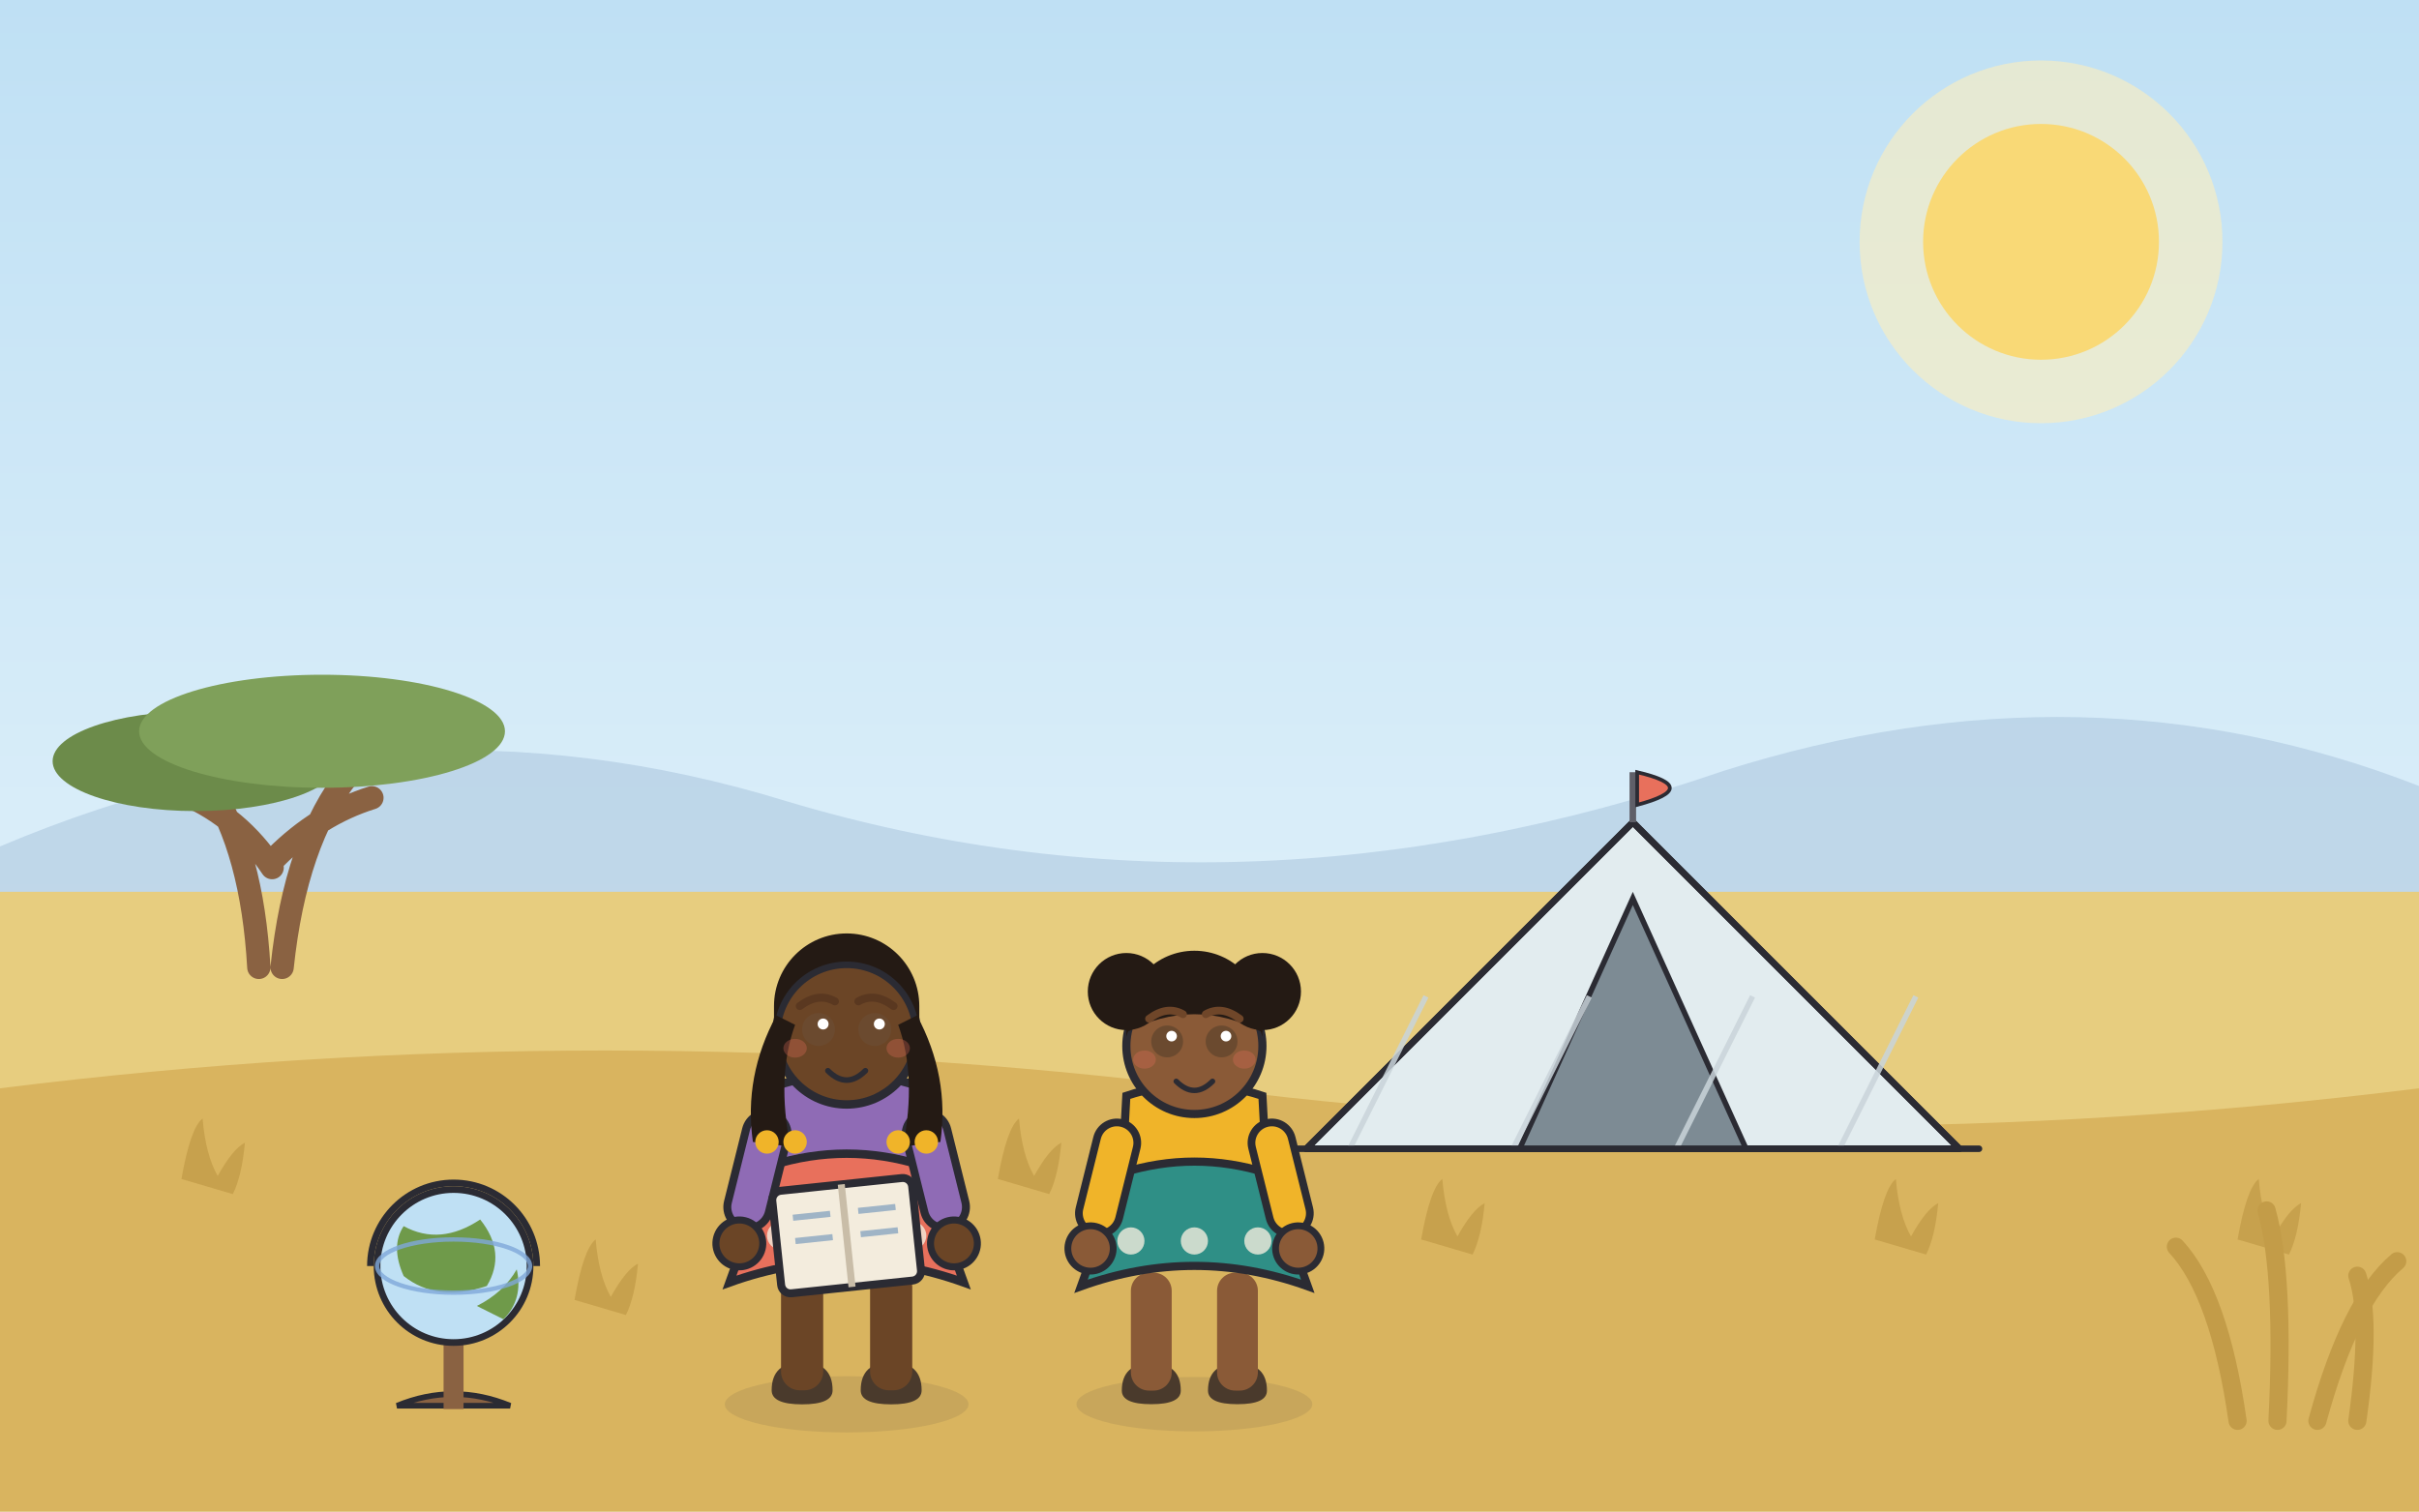
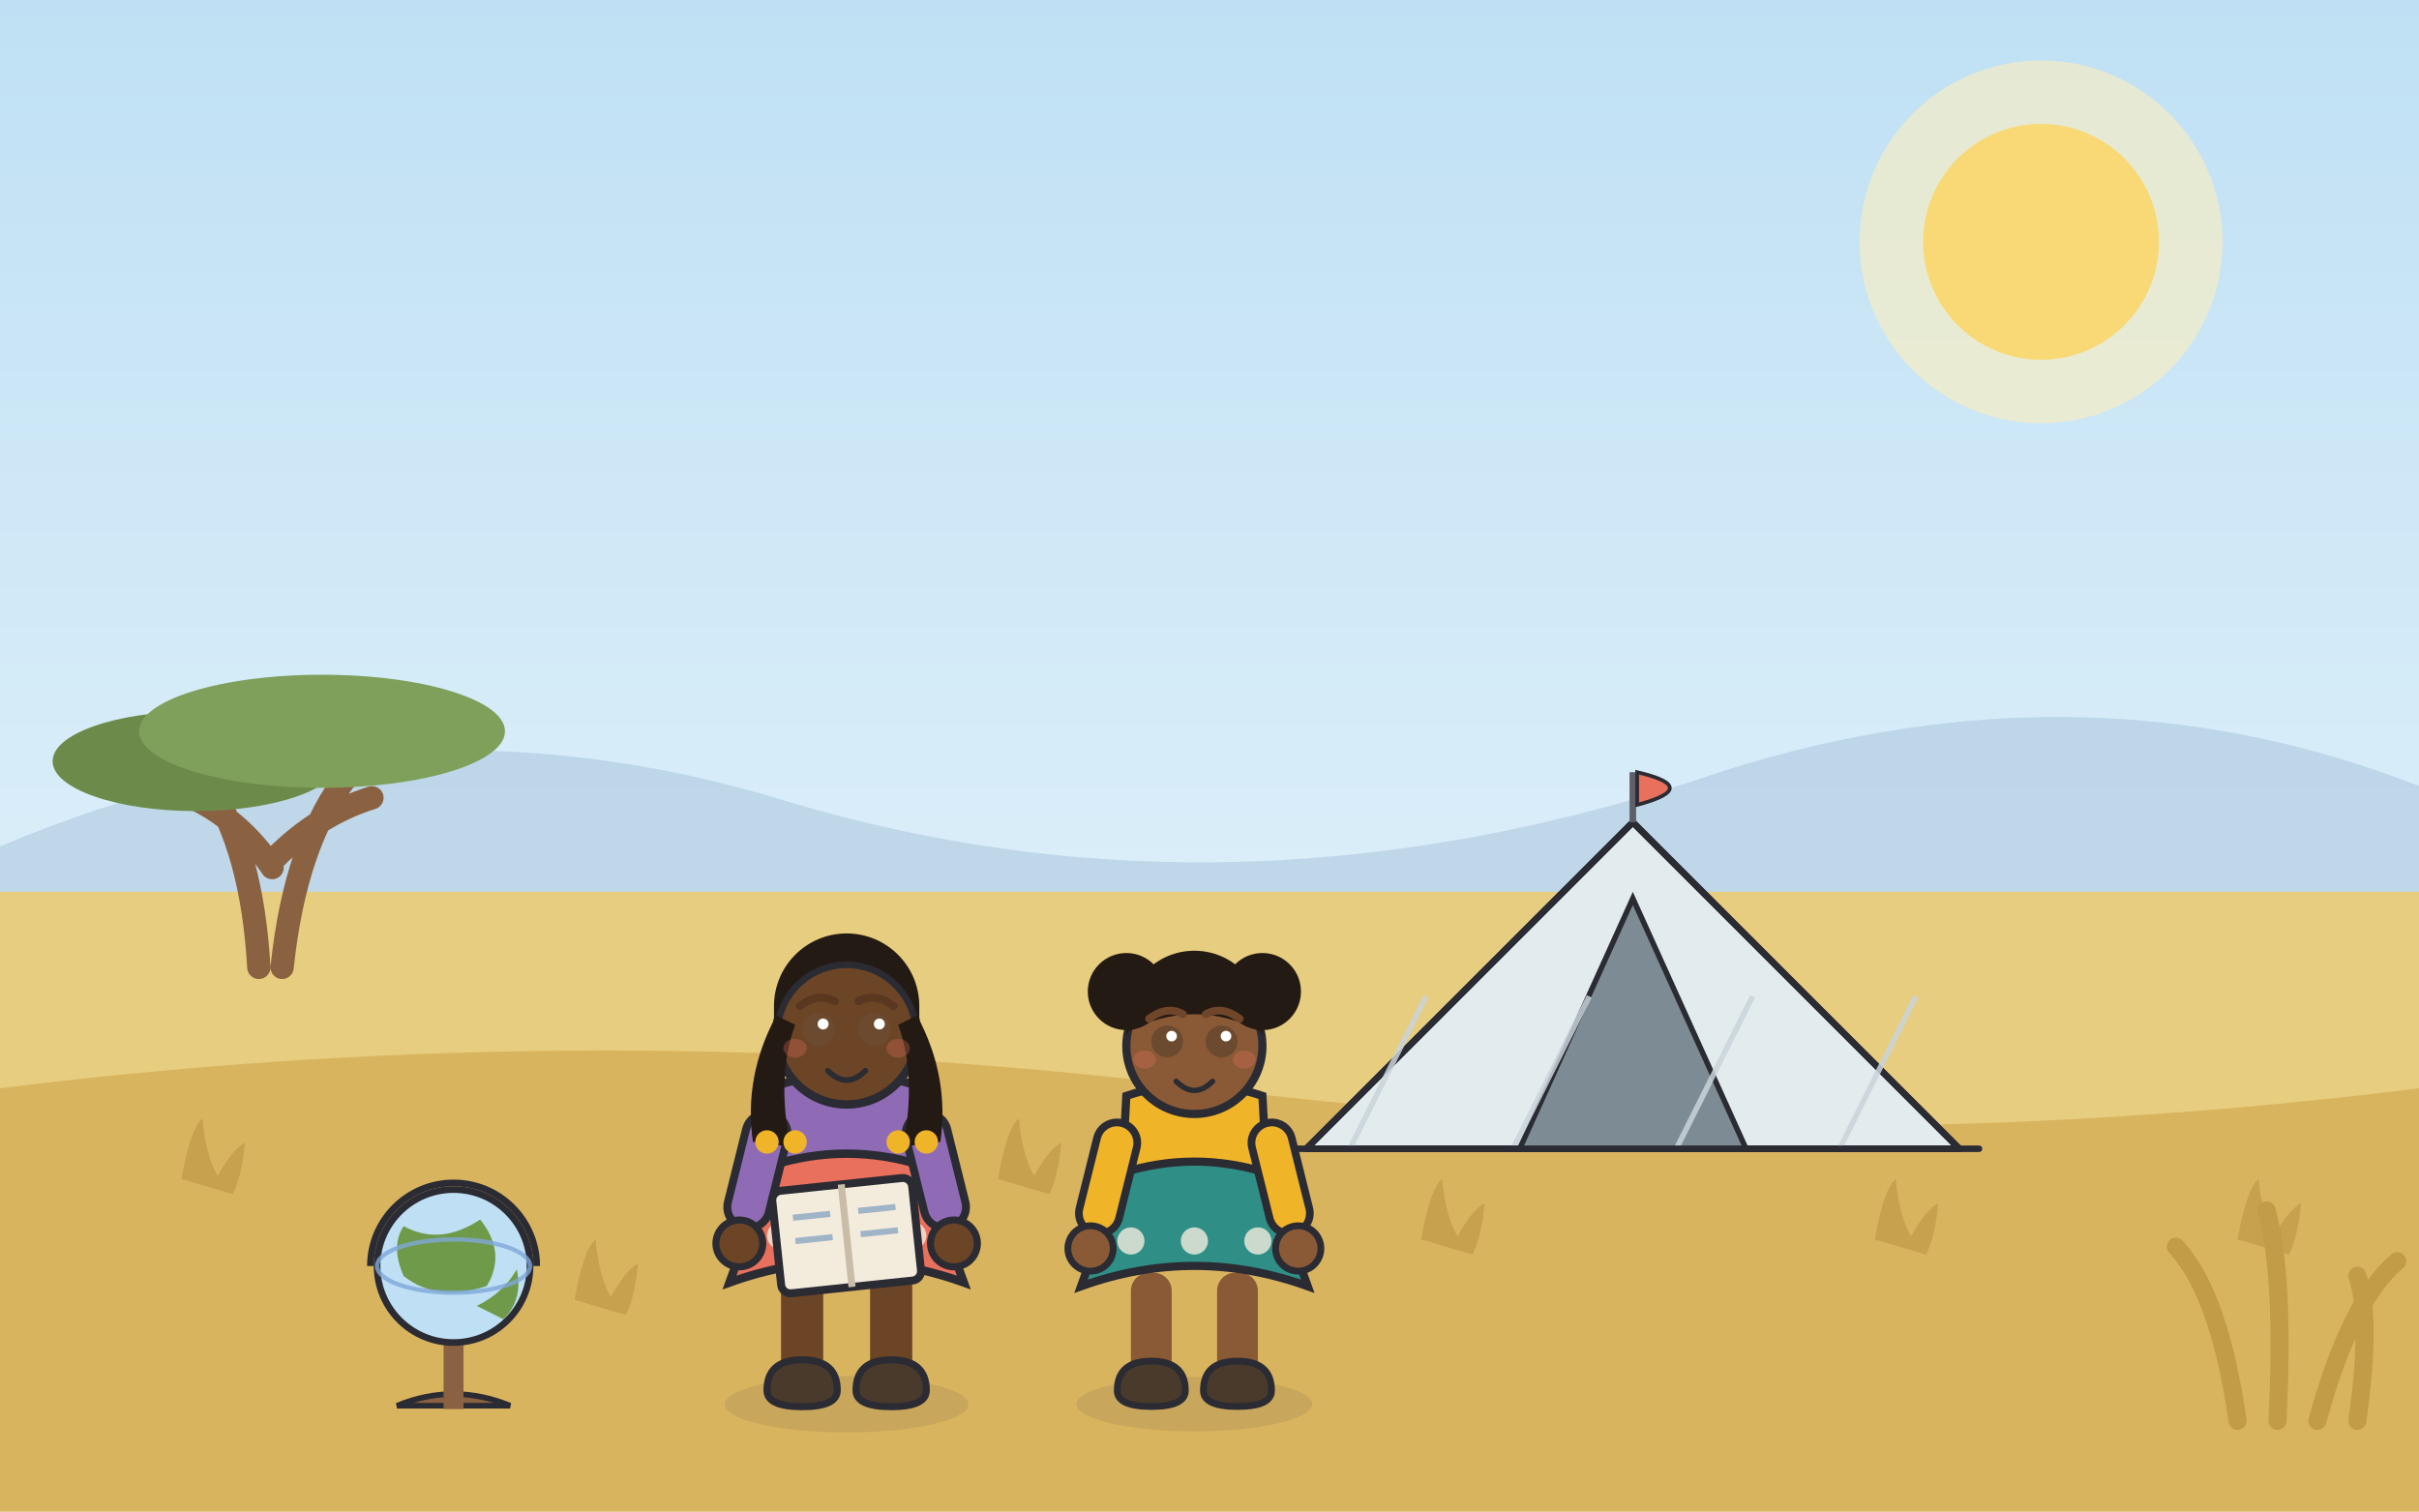
<svg xmlns="http://www.w3.org/2000/svg" viewBox="0 0 1600 1000" role="img">
  <style>
@media (prefers-reduced-motion: no-preference) {
  .anim-idle { animation: idle 3.8s ease-in-out infinite alternate; }
  @keyframes idle { from { transform: translateY(0); } to { transform: translateY(-6px); } }
  .anim-tail { transform-box: fill-box; transform-origin: 100% 20%; animation: tail 2.6s ease-in-out infinite alternate; }
  @keyframes tail { from { transform: rotate(-6deg); } to { transform: rotate(8deg); } }
  .anim-blink { transform-box: fill-box; transform-origin: center; animation: blink 5.2s infinite; }
  @keyframes blink { 0%, 93%, 100% { transform: scaleY(1); } 95%, 97% { transform: scaleY(0.12); } }
  .anim-glow { transform-box: fill-box; transform-origin: center; animation: glow 4.2s ease-in-out infinite alternate; }
  @keyframes glow { from { transform: scale(1); opacity: 0.5; } to { transform: scale(1.08); opacity: 0.75; } }
  .anim-shimmer { animation: shimmer 5s ease-in-out infinite alternate; }
  @keyframes shimmer { from { opacity: 0.62; } to { opacity: 0.92; } }
  .anim-grass { transform-box: fill-box; transform-origin: 50% 100%; animation: sway 3.2s ease-in-out infinite alternate; }
  .anim-canopy { transform-box: fill-box; transform-origin: 50% 100%; animation: sway 5.6s ease-in-out infinite alternate; }
  @keyframes sway { from { transform: rotate(-1.8deg); } to { transform: rotate(2.2deg); } }
  .anim-rain { animation: rainfall 1.15s linear infinite; }
  @keyframes rainfall { from { transform: translateY(-32px); opacity: 0.85; } 75% { opacity: 0.55; } to { transform: translateY(72px); opacity: 0; } }
  .anim-ripple { transform-box: fill-box; transform-origin: center; animation: ripple 3.4s ease-in-out infinite alternate; }
  @keyframes ripple { from { transform: scale(1); opacity: 0.8; } to { transform: scale(1.18); opacity: 0.55; } }
  .anim-drip { animation: drip 1s ease-in infinite; }
  @keyframes drip { from { transform: translateY(-12px); opacity: 0.95; } to { transform: translateY(28px); opacity: 0; } }
  .anim-flow { stroke-dasharray: 26 20; animation: flow 0.8s linear infinite; }
  @keyframes flow { from { stroke-dashoffset: 0; } to { stroke-dashoffset: -46; } }
  .anim-splash { transform-box: fill-box; transform-origin: 50% 100%; animation: splashPulse 1.7s ease-in-out infinite alternate; }
  @keyframes splashPulse { from { transform: scale(0.97); } to { transform: scale(1.05); } }
  .anim-strain { transform-box: fill-box; transform-origin: center; animation: strain 0.9s ease-in-out infinite alternate; }
  @keyframes strain { from { transform: translateX(-5px); } to { transform: translateX(4px); } }
  .anim-float { transform-box: fill-box; transform-origin: center; animation: floaty 2.6s ease-in-out infinite alternate; }
  @keyframes floaty { from { transform: translateY(0) scale(1); } to { transform: translateY(-12px) scale(1.08); } }
  .anim-wave { animation: wave 2.4s ease-in-out infinite; opacity: 0; }
  @keyframes wave { 0% { opacity: 0; } 30% { opacity: 0.9; } 60%, 100% { opacity: 0; } }
  .anim-cloud { animation: cloudDrift 9s ease-in-out infinite alternate; }
  @keyframes cloudDrift { from { transform: translateX(-18px); } to { transform: translateX(22px); } }
  .tap-target { cursor: pointer; }
  .tap-target.tap-play { transform-box: fill-box; transform-origin: 50% 85%; animation: tapWiggle 0.7s ease-in-out; }
  .tap-target[data-tap="puddle"].tap-play { transform-origin: center; animation: tapSplash 0.85s ease-out; }
  .tap-target[data-tap="sun"].tap-play { transform-origin: center; animation: tapPulse 0.6s ease-in-out; }
  .tap-target[data-tap="tree"].tap-play { transform-origin: 50% 100%; animation: tapShake 0.7s ease-in-out; }
  @keyframes tapWiggle { 0% { transform: rotate(0); } 25% { transform: rotate(-4deg) scale(1.03); } 55% { transform: rotate(3deg) scale(1.04); } 80% { transform: rotate(-1.5deg); } 100% { transform: rotate(0); } }
  @keyframes tapSplash { 0% { transform: scale(1); } 40% { transform: scale(1.06, 0.94); } 70% { transform: scale(0.97, 1.03); } 100% { transform: scale(1); } }
  @keyframes tapPulse { 0% { transform: scale(1); } 50% { transform: scale(1.12); } 100% { transform: scale(1); } }
  @keyframes tapShake { 0% { transform: rotate(0); } 20% { transform: rotate(2.4deg); } 45% { transform: rotate(-2deg); } 70% { transform: rotate(1.2deg); } 100% { transform: rotate(0); } }
  .tap-burst { opacity: 0; }
  .tap-target.tap-play .tap-burst { opacity: 1; }
  .tap-target.tap-play .tap-burst circle { animation: burstUp 0.6s ease-out forwards; }
  @keyframes burstUp { from { transform: translateY(0); opacity: 0.95; } to { transform: translateY(-90px); opacity: 0; } }
}
</style>
  <defs>
    <linearGradient id="sky" x1="0" y1="0" x2="0" y2="1">
      <stop offset="0" stop-color="#bfe0f4" />
      <stop offset="1" stop-color="#eef8fd" />
    </linearGradient>
  </defs>
  <rect width="1600" height="1000" fill="url(#sky)" />
  <g class="tap-target" data-tap="sun">
    <circle class="anim-glow" cx="1350" cy="160" r="120" fill="#fdeebc" opacity="0.6" />
    <circle cx="1350" cy="160" r="78" fill="#f9d976" />
  </g>
  <path d="M 0 560 q 260 -110 520 -30 q 300 90 620 -20 q 240 -76 460 10 L 1600 640 L 0 640 Z" fill="#a9c4dd" opacity="0.55" />
  <rect x="0" y="590" width="1600" height="410" fill="#e7cd7f" />
  <path d="M 0 720 q 400 -50 800 0 q 400 50 800 0 L 1600 1000 L 0 1000 Z" fill="#d9b45f" />
  <g class="anim-grass" style="animation-delay:1.00s">
    <path d="M 120 780 q 6 -34 14 -40 q 2 24 10 38 q 10 -18 18 -22 q -2 22 -8 34 z" fill="#c39c48" opacity="0.8" />
  </g>
  <g class="anim-grass" style="animation-delay:0.50s">
    <path d="M 380 860 q 6 -34 14 -40 q 2 24 10 38 q 10 -18 18 -22 q -2 22 -8 34 z" fill="#c39c48" opacity="0.8" />
  </g>
  <g class="anim-grass" style="animation-delay:2.50s">
    <path d="M 660 780 q 6 -34 14 -40 q 2 24 10 38 q 10 -18 18 -22 q -2 22 -8 34 z" fill="#c39c48" opacity="0.8" />
  </g>
  <g class="anim-grass" style="animation-delay:1.50s">
    <path d="M 940 820 q 6 -34 14 -40 q 2 24 10 38 q 10 -18 18 -22 q -2 22 -8 34 z" fill="#c39c48" opacity="0.8" />
  </g>
  <g class="anim-grass" style="animation-delay:0.00s">
    <path d="M 1240 820 q 6 -34 14 -40 q 2 24 10 38 q 10 -18 18 -22 q -2 22 -8 34 z" fill="#c39c48" opacity="0.8" />
  </g>
  <g class="anim-grass" style="animation-delay:0.00s">
    <path d="M 1480 820 q 6 -34 14 -40 q 2 24 10 38 q 10 -18 18 -22 q -2 22 -8 34 z" fill="#c39c48" opacity="0.8" />
  </g>
  <g transform="translate(180 640) scale(1.1)">
    <g class="tap-target" data-tap="tree">
      <path d="M -8 0 q -4 -70 -30 -110 M 6 0 q 8 -76 40 -116 M 0 -60 q -20 -30 -52 -44 M 2 -66 q 26 -26 58 -36" stroke="#8a6242" stroke-width="14" fill="none" stroke-linecap="round" />
      <g class="anim-canopy" style="animation-delay:0.67s">
        <ellipse cx="-46" cy="-124" rx="86" ry="30" fill="#6c8b4a" />
        <ellipse cx="30" cy="-142" rx="110" ry="34" fill="#7fa05a" />
      </g>
    </g>
  </g>
  <g transform="translate(1480 940) scale(1.2)">
    <g class="anim-grass" style="animation-delay:2.50s" stroke="#c39c48" stroke-width="10" fill="none" stroke-linecap="round">
      <path d="M 0 0 q -10 -70 -34 -96" />
      <path d="M 22 0 q 4 -80 -6 -116" />
      <path d="M 44 0 q 18 -66 44 -88" />
      <path d="M 66 0 q 8 -56 0 -80" />
    </g>
  </g>
  <g transform="translate(1080 760) scale(0.72)">
    <path d="M -300 0 L 0 -300 L 300 0 Z" fill="#e2ecef" stroke="#2b2b33" stroke-width="6" stroke-linejoin="round" />
    <path d="M -300 0 L 0 -300 L 300 0 Z" fill="none" stroke="#2b2b33" stroke-width="6" stroke-linejoin="round" />
    <g class="">
      <path d="M -104 0 L 0 -230 L 104 0 Z" fill="#7d8b94" stroke="#2b2b33" stroke-width="5" />
    </g>
    <path d="M -260 0 L -190 -140" stroke="#c9d4d9" stroke-width="5" opacity="0.85" />
    <path d="M -110 0 L -40 -140" stroke="#c9d4d9" stroke-width="5" opacity="0.85" />
    <path d="M 40 0 L 110 -140" stroke="#c9d4d9" stroke-width="5" opacity="0.85" />
    <path d="M 190 0 L 260 -140" stroke="#c9d4d9" stroke-width="5" opacity="0.85" />
    <path d="M -318 0 h 636" stroke="#2b2b33" stroke-width="6" stroke-linecap="round" />
    <path d="M 0 -300 v -46" stroke="#5f5f68" stroke-width="6" />
    <path d="M 4 -346 q 60 14 0 30 z" fill="#e8705c" stroke="#2b2b33" stroke-width="3.4" class="" />
  </g>
  <g transform="translate(560 926) scale(1.55 1.55)">
    <ellipse cx="0" cy="2" rx="52" ry="12" fill="#2b2b33" opacity="0.10" />
    <g class="tap-target" data-figure="nora" data-tap="nora" data-mood="happy">
      <g class="anim-idle" style="animation-delay:2.02s">
-         <path d="M -32 -4 q 0 -12 13 -12 q 13 0 13 12 q 0 6 -13 6 q -13 0 -13 -6 z" fill="#4a3a2c" />
-         <path d="M 6 -4 q 0 -12 13 -12 q 13 0 13 12 q 0 6 -13 6 q -13 0 -13 -6 z" fill="#4a3a2c" />
        <rect x="-28" y="-56" width="18" height="52" rx="8" fill="#6b4526" />
        <rect x="10" y="-56" width="18" height="52" rx="8" fill="#6b4526" />
+         <path d="M -34 -4 q 0 -13 15 -13 q 15 0 15 13 q 0 7 -15 7 q -15 0 -15 -7 z" fill="#4a3a2c" stroke="#2b2b33" stroke-width="3" />
+         <path d="M 4 -4 q 0 -13 15 -13 q 15 0 15 13 q 0 7 -15 7 q -15 0 -15 -7 z" fill="#4a3a2c" stroke="#2b2b33" stroke-width="3" />
        <path d="M -34 -60 q 34 -12 68 0 l -4 -74 q -30 -10 -60 0 z" fill="#8f6bb5" stroke="#2b2b33" stroke-width="3.6" />
        <path d="M -50 -50 q 50 -18 100 0 l -18 -50 q -32 -10 -64 0 z" fill="#e8705c" stroke="#2b2b33" stroke-width="3.6" />
        <circle cx="-28" cy="-70" r="6" fill="#f3ecdd" opacity="0.8" />
        <circle cx="0" cy="-70" r="6" fill="#f3ecdd" opacity="0.8" />
        <circle cx="28" cy="-70" r="6" fill="#f3ecdd" opacity="0.8" />
        <g transform="translate(-32 -122) rotate(14)">
          <rect x="-9" y="0" width="18" height="50" rx="9" fill="#8f6bb5" stroke="#2b2b33" stroke-width="3.4" />
          <circle cx="0" cy="57" r="10" fill="#6b4526" stroke="#2b2b33" stroke-width="3" />
        </g>
        <g transform="translate(32 -122) rotate(-14)">
          <rect x="-9" y="0" width="18" height="50" rx="9" fill="#8f6bb5" stroke="#2b2b33" stroke-width="3.4" />
          <circle cx="0" cy="57" r="10" fill="#6b4526" stroke="#2b2b33" stroke-width="3" />
        </g>
        <g transform="translate(0 -76)">
          <g transform="translate(0 6) rotate(-6)">
            <rect x="-30" y="-22" width="60" height="44" rx="4" fill="#f3ecdd" stroke="#2b2b33" stroke-width="3.4" />
            <path d="M 0 -22 v 44" stroke="#c9bda8" stroke-width="3" />
            <path d="M -22 -10 h 16 M -22 0 h 16 M 6 -10 h 16 M 6 0 h 16" stroke="#9fb4c6" stroke-width="2.6" />
          </g>
        </g>
        <g transform="translate(0 -156)">
          <circle cx="0" cy="0" r="30" fill="#6b4526" stroke="#2b2b33" stroke-width="3.6" />
          <path d="M -31 0 a 31 31 0 0 1 62 0 l 0 -12 a 31 31 0 0 0 -62 0 z" fill="#241a14" />
          <path d="M -30 -8 q -14 26 -10 54 l 16 2 q -6 -30 2 -52 z" fill="#241a14" />
          <path d="M 30 -8 q 14 26 10 54 l -16 2 q 6 -30 -2 -52 z" fill="#241a14" />
          <circle cx="-34" cy="46" r="5" fill="#f0b429" />
          <circle cx="-22" cy="46" r="5" fill="#f0b429" />
          <circle cx="22" cy="46" r="5" fill="#f0b429" />
          <circle cx="34" cy="46" r="5" fill="#f0b429" />
          <path d="M -30 2 a 30 30 0 0 0 60 0" fill="none" />
          <g transform="translate(-12 -2)">
            <g class="anim-blink">
              <circle cx="0" cy="0" r="7.02" fill="#6b4a2f" />
              <circle cx="1.95" cy="-2.34" r="2.34" fill="#fff" />
            </g>
          </g>
          <g transform="translate(12 -2)">
            <g class="anim-blink">
              <circle cx="0" cy="0" r="7.02" fill="#6b4a2f" />
              <circle cx="1.95" cy="-2.34" r="2.34" fill="#fff" />
            </g>
          </g>
          <path d="M -20 -12 q 8 -6 15 -2 M 20 -12 q -8 -6 -15 -2" stroke="#5a3820" stroke-width="3.4" fill="none" stroke-linecap="round" />
          <g transform="translate(0 14)">
            <path d="M -8 1.6 q 8 8 16 0" stroke="#2b2b33" stroke-width="2.4" fill="none" stroke-linecap="round" />
          </g>
          <ellipse cx="-22" cy="6" rx="5" ry="4" fill="#e8705c" opacity="0.30" />
          <ellipse cx="22" cy="6" rx="5" ry="4" fill="#e8705c" opacity="0.30" />
        </g>
      </g>
    </g>
  </g>
  <g transform="translate(790 926) scale(1.5 1.5)">
    <ellipse cx="0" cy="2" rx="52" ry="12" fill="#2b2b33" opacity="0.10" />
    <g class="tap-target" data-figure="amal" data-tap="amal" data-mood="happy">
      <g class="anim-idle" style="animation-delay:0.00s">
-         <path d="M -32 -4 q 0 -12 13 -12 q 13 0 13 12 q 0 6 -13 6 q -13 0 -13 -6 z" fill="#4a3a2c" />
-         <path d="M 6 -4 q 0 -12 13 -12 q 13 0 13 12 q 0 6 -13 6 q -13 0 -13 -6 z" fill="#4a3a2c" />
        <rect x="-28" y="-56" width="18" height="52" rx="8" fill="#8a5a37" />
        <rect x="10" y="-56" width="18" height="52" rx="8" fill="#8a5a37" />
+         <path d="M -34 -4 q 0 -13 15 -13 q 15 0 15 13 q 0 7 -15 7 q -15 0 -15 -7 z" fill="#4a3a2c" stroke="#2b2b33" stroke-width="3" />
+         <path d="M 4 -4 q 0 -13 15 -13 q 15 0 15 13 q 0 7 -15 7 q -15 0 -15 -7 z" fill="#4a3a2c" stroke="#2b2b33" stroke-width="3" />
        <path d="M -34 -60 q 34 -12 68 0 l -4 -74 q -30 -10 -60 0 z" fill="#f0b429" stroke="#2b2b33" stroke-width="3.6" />
        <path d="M -50 -50 q 50 -18 100 0 l -18 -50 q -32 -10 -64 0 z" fill="#2f8f86" stroke="#2b2b33" stroke-width="3.6" />
        <circle cx="-28" cy="-70" r="6" fill="#f3ecdd" opacity="0.8" />
        <circle cx="0" cy="-70" r="6" fill="#f3ecdd" opacity="0.8" />
        <circle cx="28" cy="-70" r="6" fill="#f3ecdd" opacity="0.8" />
        <g transform="translate(-32 -122) rotate(14)">
          <rect x="-9" y="0" width="18" height="50" rx="9" fill="#f0b429" stroke="#2b2b33" stroke-width="3.4" />
          <circle cx="0" cy="57" r="10" fill="#8a5a37" stroke="#2b2b33" stroke-width="3" />
        </g>
        <g transform="translate(32 -122) rotate(-14)">
          <rect x="-9" y="0" width="18" height="50" rx="9" fill="#f0b429" stroke="#2b2b33" stroke-width="3.4" />
          <circle cx="0" cy="57" r="10" fill="#8a5a37" stroke="#2b2b33" stroke-width="3" />
        </g>
        <g transform="translate(0 -156)">
          <circle cx="0" cy="0" r="30" fill="#8a5a37" stroke="#2b2b33" stroke-width="3.6" />
          <circle cx="-30" cy="-24" r="17" fill="#241a14" />
          <circle cx="30" cy="-24" r="17" fill="#241a14" />
          <path d="M -30 -6 a 30 30 0 0 1 60 0 q -30 -16 -60 0 z" fill="#241a14" />
          <path d="M -30 -4 a 31 31 0 0 1 60 0 l 0 -8 a 30 30 0 0 0 -60 0 z" fill="#241a14" />
          <path d="M -30 2 a 30 30 0 0 0 60 0" fill="none" />
          <g transform="translate(-12 -2)">
            <g class="anim-blink">
              <circle cx="0" cy="0" r="7.02" fill="#6b4a2f" />
              <circle cx="1.95" cy="-2.34" r="2.34" fill="#fff" />
            </g>
          </g>
          <g transform="translate(12 -2)">
            <g class="anim-blink">
              <circle cx="0" cy="0" r="7.02" fill="#6b4a2f" />
              <circle cx="1.95" cy="-2.34" r="2.34" fill="#fff" />
            </g>
          </g>
          <path d="M -20 -12 q 8 -6 15 -2 M 20 -12 q -8 -6 -15 -2" stroke="#6f4629" stroke-width="3.4" fill="none" stroke-linecap="round" />
          <g transform="translate(0 14)">
            <path d="M -8 1.6 q 8 8 16 0" stroke="#2b2b33" stroke-width="2.4" fill="none" stroke-linecap="round" />
          </g>
          <ellipse cx="-22" cy="6" rx="5" ry="4" fill="#e8705c" opacity="0.30" />
          <ellipse cx="22" cy="6" rx="5" ry="4" fill="#e8705c" opacity="0.30" />
        </g>
      </g>
    </g>
  </g>
  <g transform="translate(300 930) scale(1.1)">
    <path d="M -34 0 q 34 -14 68 0 z" fill="#8a6242" stroke="#2b2b33" stroke-width="3.4" />
    <rect x="-6" y="-40" width="12" height="42" fill="#8a6242" />
    <circle cx="0" cy="-84" r="46" fill="#bfe0f4" stroke="#2b2b33" stroke-width="4" />
    <path d="M -30 -108 q 22 12 46 -4 q 16 20 4 40 q -30 10 -50 -6 q -8 -18 0 -30 z" fill="#6f9a4a" />
    <path d="M 14 -60 q 16 -8 24 -22 q 4 18 -8 30 z" fill="#6f9a4a" />
    <ellipse cx="0" cy="-84" rx="46" ry="16" fill="none" stroke="#7fa8d9" stroke-width="2.6" opacity="0.8" />
    <path d="M -50 -84 a 50 50 0 0 1 100 0" fill="none" stroke="#2b2b33" stroke-width="4" />
  </g>
</svg>
